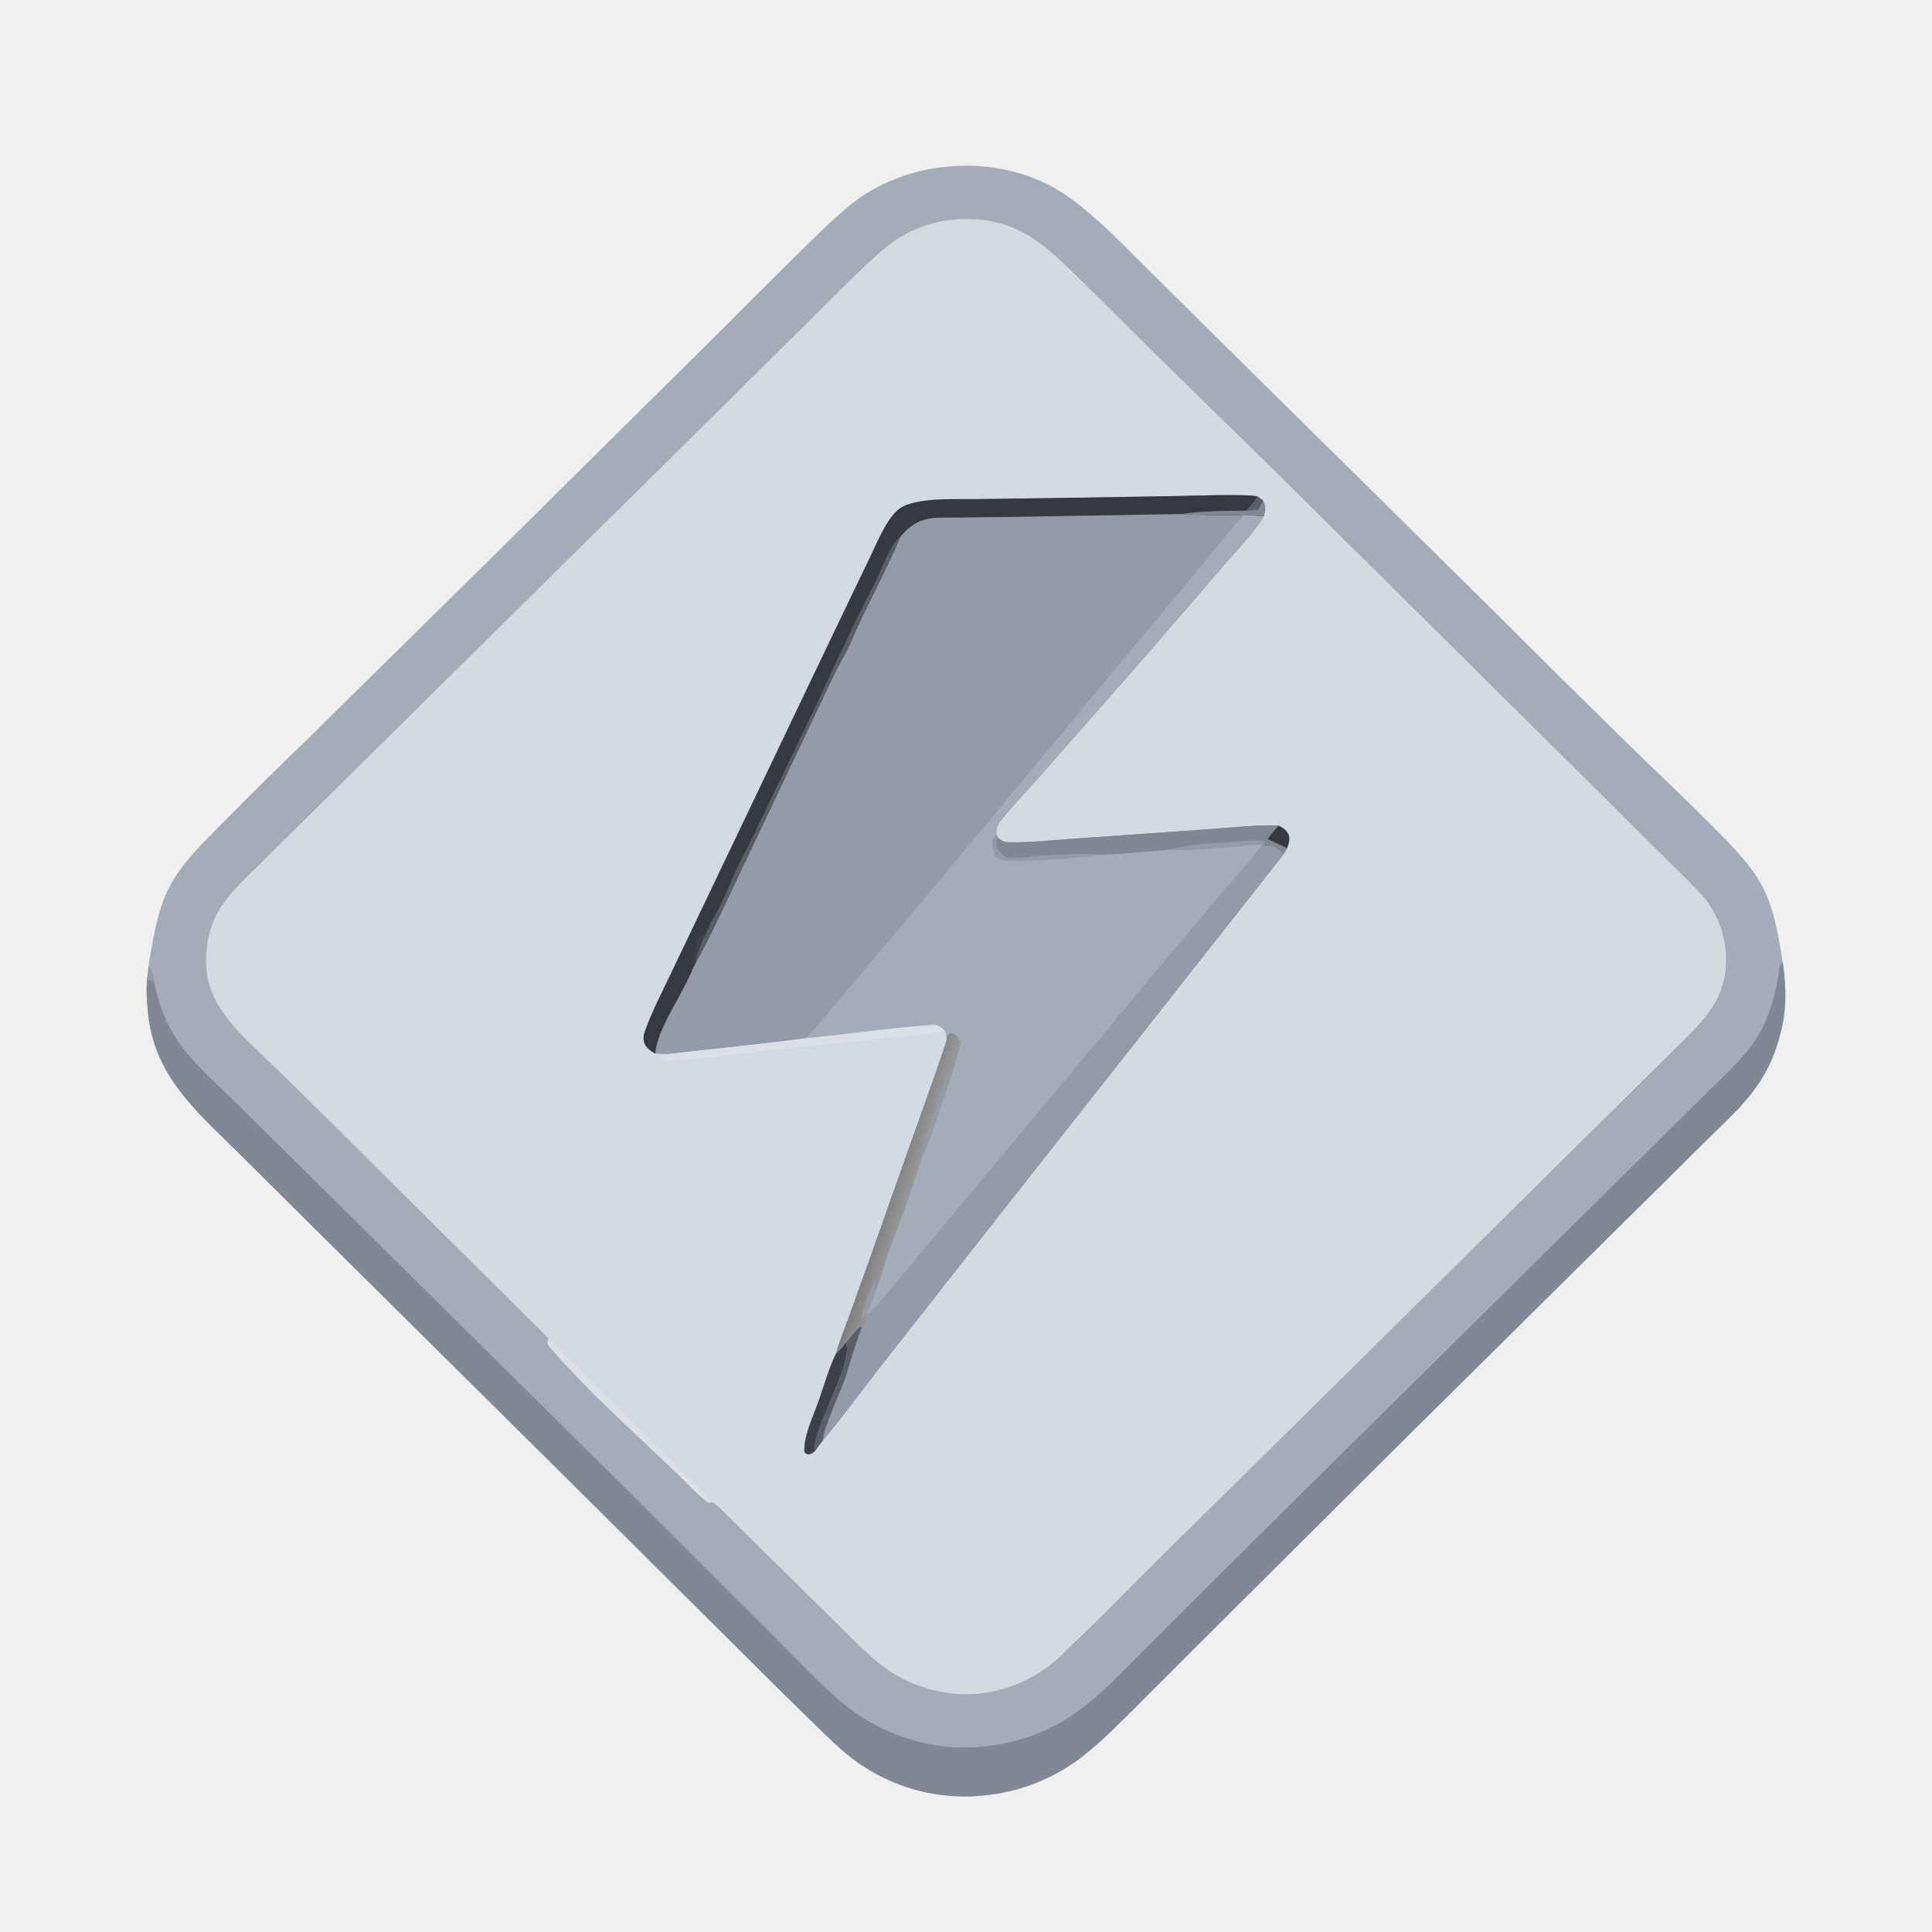
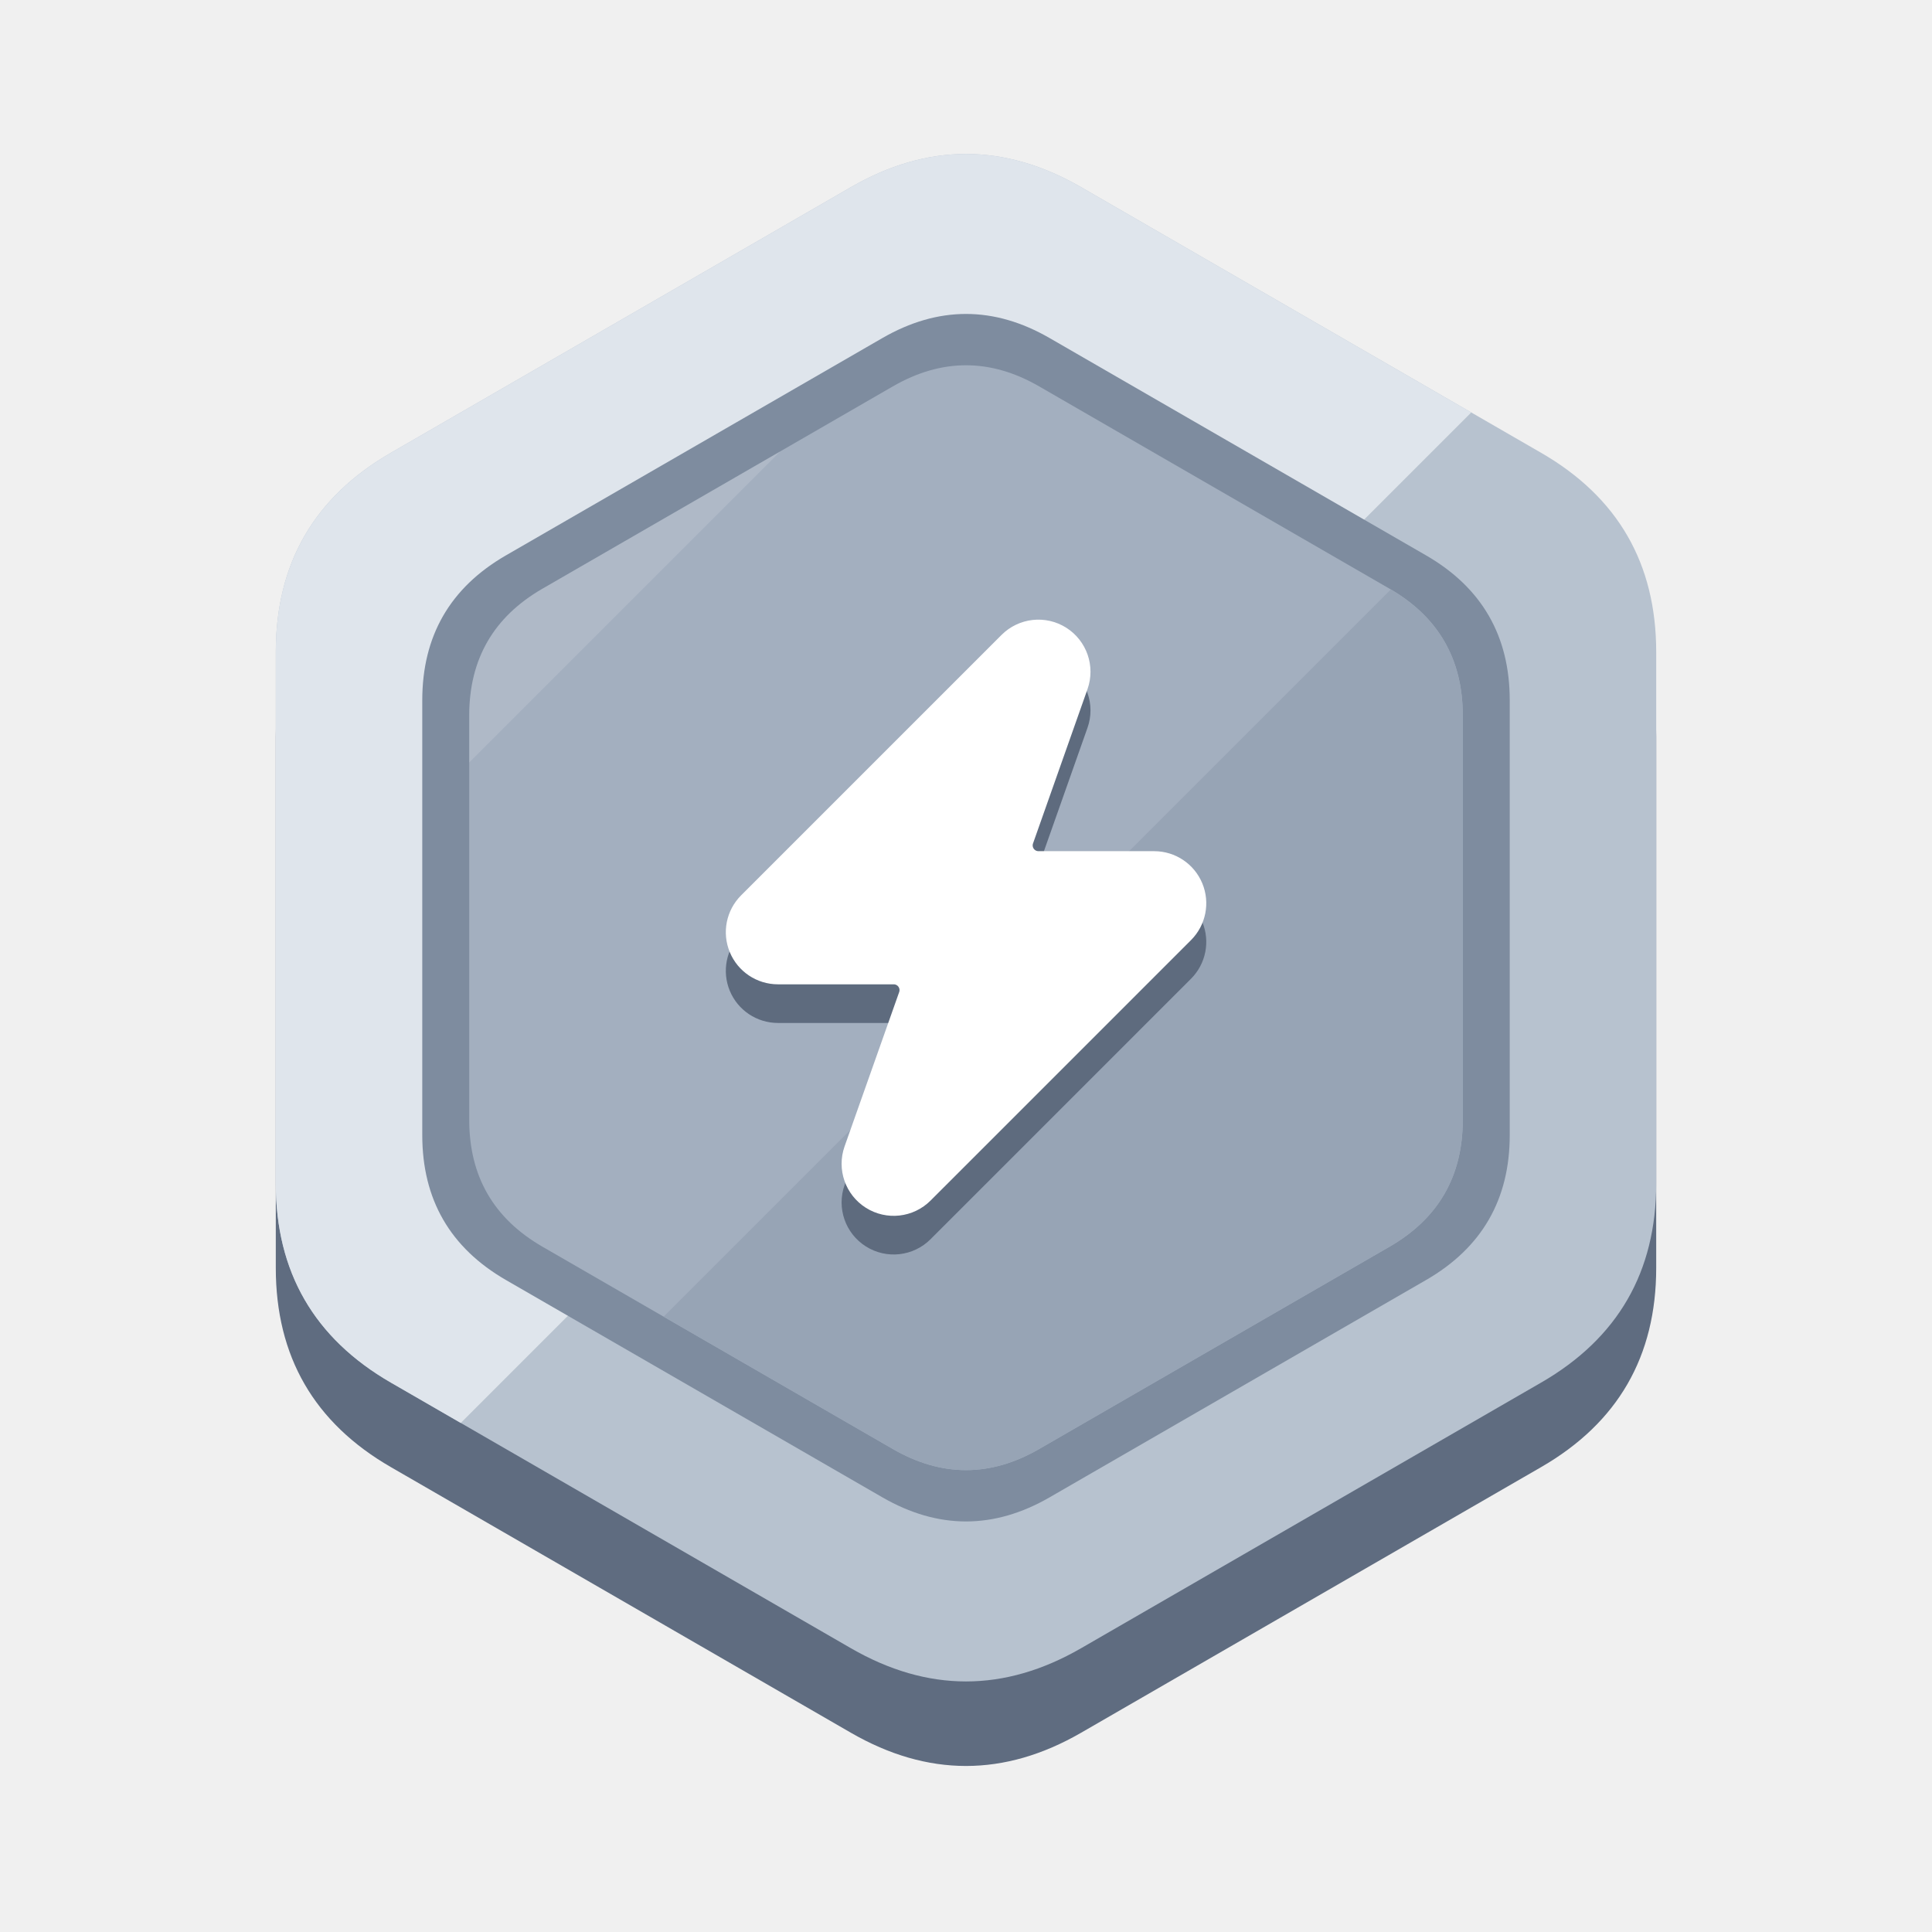
- <svg xmlns="http://www.w3.org/2000/svg" width="1024" height="1024" viewBox="0 0 1024 1024">
-   <path fill="#A4ACB9" d="M78.709 512.033C85.178 469.791 90.722 463.497 120.044 434.118C133.938 420.025 148.032 406.13 162.32 392.437L264.939 291.238L379.837 177.431C394.616 162.554 409.477 147.757 424.418 133.042C433.054 124.618 442.105 115.367 451.587 107.89C483.792 82.493 534.486 80.748 567.628 105.267C581.951 115.863 593.808 128.212 606.315 140.644L648.956 182.915L792 324.157C818.43 350.618 845.033 376.907 871.805 403.023C884.301 414.888 896.648 426.91 908.843 439.085C934.621 465.038 939.013 472.777 944.825 509.612C947.413 527.764 946.879 540.678 940.377 558.252C932.629 579.193 917.553 591.387 902.224 606.57C888.666 620.146 875.035 633.648 861.329 647.074L746.526 760.724L634.282 872.461L603.613 903.133C594.914 911.862 583.612 923.307 574.014 930.731C559.65 941.943 542.514 949.05 524.432 951.296C498.538 954.773 472.326 947.807 451.574 931.936C443.62 925.738 435.532 917.537 428.24 910.43C416.587 899.13 405.042 887.719 393.607 876.198L284.107 767.444L162.347 646.756L125.296 609.96C103.185 588.257 81.48 569.469 78.412 536.388C77.789 529.673 77.203 522.43 78.423 515.742L78.709 512.033Z" />
-   <path fill="#818795" d="M944.825 509.612C947.413 527.764 946.879 540.678 940.377 558.252C932.629 579.193 917.553 591.387 902.224 606.57C888.666 620.146 875.035 633.648 861.329 647.074L746.526 760.724L634.282 872.461L603.613 903.133C594.914 911.862 583.612 923.307 574.014 930.731C559.65 941.943 542.514 949.05 524.432 951.296C498.538 954.773 472.326 947.807 451.574 931.936C443.62 925.738 435.532 917.537 428.24 910.43C416.587 899.13 405.042 887.719 393.607 876.198L284.107 767.444L162.347 646.756L125.296 609.96C103.185 588.257 81.48 569.469 78.412 536.388C77.789 529.673 77.203 522.43 78.423 515.742C78.545 517.532 78.246 518.757 79.209 519.687C79.987 519.586 80.766 519.479 81.543 519.366C87.554 552.763 105.167 564.755 127.827 587.223L176.344 635.159L334.775 792.036L407.52 864.641C418.637 875.728 434.88 892.987 446.642 902.696C458.52 912.503 472.439 919.531 487.382 923.269C512.513 929.713 541.701 925.306 563.882 911.894C580.184 902.037 593.936 887.114 607.3 873.595L638.058 842.819L776.278 706.056L879.099 604.488L907.224 576.691C914.025 569.967 921.637 562.856 927.451 555.39C937.101 542.996 941.34 527.136 943.305 511.818C943.269 512.097 944.489 510.98 944.825 509.612Z" />
-   <path fill="#949AA9" d="M78.709 512.033C80.996 515.15 81.033 515.535 81.543 519.366C80.766 519.479 79.987 519.586 79.209 519.687C78.246 518.757 78.545 517.532 78.423 515.742L78.709 512.033Z" />
-   <path fill="#D3DAE2" d="M290.735 709.366L177.55 596.973L145.348 565.274C129.16 549.482 108.477 533.441 109.202 508.492C109.746 489.794 116.13 479.375 129.056 466.508L353.016 245.196L435.502 163.545C446.162 153.195 461.992 136.413 473.312 128.251C484.544 120.302 497.969 116.041 511.729 116.058C541.276 116.053 555.194 131.157 574.825 150.445C582.641 158.063 590.4 165.738 598.102 173.47C626.108 201.464 654.747 228.83 682.839 256.697L819.976 392.618C839.288 411.593 858.497 430.673 877.602 449.857C883.781 456.02 900.1 471.502 904.512 477.436C911.199 486.408 914.826 497.292 914.859 508.482C914.856 529.737 903.066 540.811 889.205 554.474L652.903 788.132C635.51 805.286 617.606 822.633 600.42 839.946C591.309 849.276 582.05 858.46 572.646 867.494C569.876 870.168 566.947 872.864 564.275 875.626C550.72 889.642 531.269 898.146 511.484 897.988C497.808 897.747 484.455 893.792 472.854 886.545C462.656 880.202 450.566 867.427 441.766 858.689L396.763 814.351C390.712 808.504 383.854 801.108 377.565 795.898C375.893 796.53 376.699 796.489 375.081 796.233C369.441 791.998 362.763 784.625 357.464 779.585C334.773 758.002 311.186 736.918 290.703 713.213C289.761 712.123 290.445 710.578 290.735 709.366Z" />
-   <path fill="#DDDFE6" d="M290.735 709.366C294.867 713.058 300.224 718.832 304.277 722.927L329.083 747.918C345.028 763.998 361.602 779.649 377.565 795.898C375.893 796.53 376.699 796.489 375.081 796.233C369.441 791.998 362.763 784.625 357.464 779.585C334.773 758.002 311.186 736.918 290.703 713.213C289.761 712.123 290.445 710.578 290.735 709.366Z" />
-   <path fill="#949AA9" d="M347.281 558.448C342.307 555.713 339.748 552.323 341.834 546.51C345.569 536.102 350.847 525.976 355.614 515.971L384.511 455.51L442.373 334.37L461.164 295.272C465.069 287.28 470.961 271.993 478.8 268.345C488.979 263.609 507.028 264.685 518.015 264.534L565.543 263.873L621.938 262.943C629.229 262.798 661.721 261.682 666.532 263.129L669.486 265.403C670.94 268.721 670.55 269.809 669.863 273.451C667.203 279.339 653.499 293.986 648.762 299.573C621.348 331.556 593.678 363.32 565.754 394.86C558.297 403.419 550.779 411.925 543.2 420.376C538.879 425.21 534.152 430.096 530.232 435.243C528.252 437.843 527.902 439.384 528.225 442.565L529.043 444.085C530.433 445.368 531.945 446.325 533.858 446.387C544.281 446.723 556.395 445.44 566.842 444.689L638.902 439.624C649.518 438.881 667.877 436.918 677.726 437.618C683.434 440.61 684.471 443.546 682.207 449.529C681.536 450.723 680.926 451.861 680.176 453.01L525.758 649.047L466.726 724.241C457.65 735.847 445.469 752.565 436.124 763.39C435.414 764.36 432.569 768.081 432.117 768.891C430.477 770.276 430.395 770.45 428.365 770.875C427.543 770.567 426.378 770.21 426.31 769.117C426.15 760.534 431.059 750.637 434 742.305C436.53 735.137 439.794 723.945 443.122 717.42C444.354 712.293 447.892 703.622 449.844 698.255L461.615 665.411L484.244 601.462C490.017 585.159 496.399 567.925 501.702 551.53C501.651 549.636 501.839 547.901 500.804 546.365C499.153 544.533 496.995 543.027 494.444 543.204C472.089 544.751 449.275 548.145 426.994 550.325C402.754 553.549 377.724 555.938 353.378 558.768C352.132 558.549 348.706 558.505 347.281 558.448Z" />
-   <path fill="#A4ACB9" d="M659.394 272.847C662.127 272.975 667.594 273.565 669.863 273.451C667.203 279.339 653.499 293.986 648.762 299.573C621.348 331.556 593.678 363.32 565.754 394.86C558.297 403.419 550.779 411.925 543.2 420.376C538.879 425.21 534.152 430.096 530.232 435.243C528.252 437.843 527.902 439.384 528.225 442.565L529.043 444.085C530.433 445.368 531.945 446.325 533.858 446.387C544.281 446.723 556.395 445.44 566.842 444.689L638.902 439.624C649.518 438.881 667.877 436.918 677.726 437.618C683.434 440.61 684.471 443.546 682.207 449.529C681.536 450.723 680.926 451.861 680.176 453.01L525.758 649.047L466.726 724.241C457.65 735.847 445.469 752.565 436.124 763.39C435.414 764.36 432.569 768.081 432.117 768.891C430.477 770.276 430.395 770.45 428.365 770.875C427.543 770.567 426.378 770.21 426.31 769.117C426.15 760.534 431.059 750.637 434 742.305C436.53 735.137 439.794 723.945 443.122 717.42C444.354 712.293 447.892 703.622 449.844 698.255L461.615 665.411L484.244 601.462C490.017 585.159 496.399 567.925 501.702 551.53C501.651 549.636 501.839 547.901 500.804 546.365C499.153 544.533 496.995 543.027 494.444 543.204C472.089 544.751 449.275 548.145 426.994 550.325C436.425 540.254 446.425 528.026 455.323 517.396L487.578 479.099L598.813 345.392L637.388 299.156C644.059 291.121 652.388 280.143 659.394 272.847Z" />
-   <path fill="#949AA9" d="M669.024 447.825L669.406 448.562L669.897 448.105C675.576 448.49 676.127 448.89 680.176 453.01L525.758 649.047L466.726 724.241C457.65 735.847 445.469 752.565 436.124 763.39C435.414 764.36 432.569 768.081 432.117 768.891C430.477 770.276 430.395 770.45 428.365 770.875C427.543 770.567 426.378 770.21 426.31 769.117C426.15 760.534 431.059 750.637 434 742.305C436.53 735.137 439.794 723.945 443.122 717.42C444.731 716.203 446.964 713.262 448.333 711.599C450.465 708.978 453.251 705.481 455.747 703.306L456.862 703.537C459.081 702.738 459.596 699.019 458.62 696.822C458.891 696.337 459.329 695.86 459.691 695.411L460.209 696.22C462.61 695.001 486.76 665.596 490.199 661.487L615.258 511.709L648.998 471.478C654.952 464.5 663.784 455.031 669.024 447.825Z" />
-   <path fill="#3C4048" d="M448.333 711.599C453.012 721.908 428.916 760.629 432.117 768.891C430.477 770.276 430.395 770.45 428.365 770.875C427.543 770.567 426.378 770.21 426.31 769.117C426.15 760.534 431.059 750.637 434 742.305C436.53 735.137 439.794 723.945 443.122 717.42C444.731 716.203 446.964 713.262 448.333 711.599Z" />
-   <path fill="#595E68" d="M448.333 711.599C450.465 708.978 453.251 705.481 455.747 703.306L456.862 703.537C455.709 705.283 449.884 724.008 448.984 727.251C446.445 736.409 436.692 755.08 436.124 763.39C435.414 764.36 432.569 768.081 432.117 768.891C428.916 760.629 453.012 721.908 448.333 711.599Z" />
-   <path fill="#818795" d="M529.043 444.085C530.433 445.368 531.945 446.325 533.858 446.387C544.281 446.723 556.395 445.44 566.842 444.689L638.902 439.624C649.518 438.881 667.877 436.918 677.726 437.618C683.434 440.61 684.471 443.546 682.207 449.529C681.536 450.723 680.926 451.861 680.176 453.01C676.127 448.89 675.576 448.49 669.897 448.105L669.406 448.562L669.024 447.825C664.717 447.118 656.049 448.766 651.231 448.995C640.795 449.49 628.592 450.915 618.253 450.493C607.653 451.271 592.993 452.988 582.7 453.003C573.284 452.455 561.935 452.984 552.507 453.559C546.068 453.951 540.505 455.13 533.9 454.878C530.438 452.916 525.63 447.995 529.043 444.085Z" />
-   <path fill="#949AA9" d="M618.253 450.493C627.764 448.652 638.007 446.725 647.675 446.651C651.669 446.62 667.339 444.563 670.103 445.827C669.822 446.785 669.749 447.117 669.897 448.105L669.406 448.562L669.024 447.825C664.717 447.118 656.049 448.766 651.231 448.995C640.795 449.49 628.592 450.915 618.253 450.493Z" />
-   <path fill="#36393F" d="M677.726 437.618C683.434 440.61 684.471 443.546 682.207 449.529C678.813 448.104 675.691 446.257 671.875 444.745C673.392 442.382 675.84 439.778 677.726 437.618Z" />
+ <svg xmlns="http://www.w3.org/2000/svg" viewBox="0 0 160 160" width="160" height="160">
  <defs>
-     <linearGradient id="gradient_0" gradientUnits="userSpaceOnUse" x1="472.285" y1="629.693" x2="482.415" y2="633.01">
-       <stop offset="0" stop-color="#807F80" />
-       <stop offset="1" stop-color="#98999B" />
-     </linearGradient>
+     <clipPath id="A-reactivite-argent-o">
+       <path d="M70.47 15.50Q80.00 10.00 89.53 15.50L127.63 37.50Q137.16 43.00 137.16 54.00L137.16 98.00Q137.16 109.00 127.63 114.50L89.53 136.50Q80.00 142.00 70.47 136.50L32.37 114.50Q22.84 109.00 22.84 98.00L22.84 54.00Q22.84 43.00 32.37 37.50Z" />
+     </clipPath>
+     <clipPath id="A-reactivite-argent-f">
+       <path d="M73.94 32.00Q80.00 28.50 86.06 32.00L115.07 48.75Q121.14 52.25 121.14 59.25L121.14 92.75Q121.14 99.75 115.07 103.25L86.06 120.00Q80.00 123.50 73.94 120.00L44.93 103.25Q38.86 99.75 38.86 92.75L38.86 59.25Q38.86 52.25 44.93 48.75Z" />
+     </clipPath>
  </defs>
-   <path fill="url(#gradient_0)" d="M501.702 551.53C502.233 549.056 501.773 549.489 503.269 547.877C506.333 547.097 507.791 550.118 509.336 552.388C508.167 557.623 506.751 562.295 505.049 567.369C501.97 576.896 498.777 586.386 495.47 595.837C493.867 600.478 491.14 609.024 488.865 613.125C483.507 629.869 477.57 646.398 471.314 662.821C469.256 668.222 466.195 680.017 463.777 684.635C463.264 687.112 460.807 693.018 459.691 695.411C459.329 695.86 458.891 696.337 458.62 696.822C459.596 699.019 459.081 702.738 456.862 703.537L455.747 703.306C453.251 705.481 450.465 708.978 448.333 711.599C446.964 713.262 444.731 716.203 443.122 717.42C444.354 712.293 447.892 703.622 449.844 698.255L461.615 665.411L484.244 601.462C490.017 585.159 496.399 567.925 501.702 551.53Z" />
-   <path fill="#949AA9" d="M488.865 613.125C488.776 606.639 493.824 595.712 495.373 589.151C496.721 583.438 499.805 577.513 502.204 572.2C503.446 569.451 502.711 569.289 505.049 567.369C501.97 576.896 498.777 586.386 495.47 595.837C493.867 600.478 491.14 609.024 488.865 613.125Z" />
-   <path fill="#949AA9" d="M458.62 696.822C457.809 697.646 457.75 698.15 457.442 699.252L456.892 699.098C456.227 695.253 462.098 682.388 463.83 678.293C464.14 681.122 463.836 681.909 463.777 684.635C463.264 687.112 460.807 693.018 459.691 695.411C459.329 695.86 458.891 696.337 458.62 696.822Z" />
-   <path fill="#949AA9" d="M527.835 454.297C526.352 450.9 524.01 444.975 528.225 442.565L529.043 444.085C525.63 447.995 530.438 452.916 533.9 454.878C540.505 455.13 546.068 453.951 552.507 453.559C561.935 452.984 573.284 452.455 582.7 453.003C571.423 455.305 546.155 456.42 533.778 456.352C532.122 456.343 529.424 455.051 527.835 454.297Z" />
-   <path fill="#36393F" d="M347.281 558.448C342.307 555.713 339.748 552.323 341.834 546.51C345.569 536.102 350.847 525.976 355.614 515.971L384.511 455.51L442.373 334.37L461.164 295.272C465.069 287.28 470.961 271.993 478.8 268.345C488.979 263.609 507.028 264.685 518.015 264.534L565.543 263.873L621.938 262.943C629.229 262.798 661.721 261.682 666.532 263.129L669.486 265.403C670.94 268.721 670.55 269.809 669.863 273.451C667.594 273.565 662.127 272.975 659.394 272.847C650.185 273.25 635.118 273.022 625.854 272.453L537.073 273.964L508.145 274.292C496.939 274.477 488.141 273.03 479.751 281.771L477.25 284.398C469.23 303.553 458.767 321.945 450.625 341.029C448.128 346.882 444.654 352.007 442.034 357.651L392.782 461.373C385.293 476.793 377.261 495.233 368.842 510.077L367.292 513.119C362.139 526.775 348.371 544.762 347.281 558.448Z" />
-   <path fill="#595E68" d="M374.346 494.124C375.342 491.812 376.467 489.464 377.754 487.306C382.955 478.581 386.43 469.13 390.702 459.937C393.159 454.65 396.115 449.562 398.615 444.289L428.901 381.32C440.433 357.494 450.999 332.977 463.37 309.524C466.633 303.336 471.82 288.034 477.25 284.398C469.23 303.553 458.767 321.945 450.625 341.029C448.128 346.882 444.654 352.007 442.034 357.651L392.782 461.373C385.293 476.793 377.261 495.233 368.842 510.077C369.171 504.733 372.192 499.394 374.346 494.124Z" />
-   <path fill="#818795" d="M666.532 263.129L669.486 265.403C670.94 268.721 670.55 269.809 669.863 273.451C667.594 273.565 662.127 272.975 659.394 272.847C650.185 273.25 635.118 273.022 625.854 272.453C635.21 271.013 651.209 270.577 660.596 270.66C663.25 267.873 664.47 266.31 666.532 263.129Z" />
-   <path fill="#595E68" d="M666.532 263.129L669.486 265.403L666.898 270.15C664.793 270.342 662.708 270.551 660.596 270.66C663.25 267.873 664.47 266.31 666.532 263.129Z" />
-   <path fill="#3C4048" d="M367.292 513.119C367.196 511.647 368.083 504.912 368.42 502.955C369.294 497.876 370.511 496.759 374.346 494.124C372.192 499.394 369.171 504.733 368.842 510.077L367.292 513.119Z" />
-   <path fill="#DDDFE6" d="M426.994 550.325C449.275 548.145 472.089 544.751 494.444 543.204C496.995 543.027 499.153 544.533 500.804 546.365C495.753 548.204 482.976 548.803 476.743 549.5L410.496 556.254C402.661 557.064 358.142 563.224 352.238 562.148C350.971 561.147 350.908 561.245 350.261 559.804C351.85 558.701 352.189 559.531 353.378 558.768C377.724 555.938 402.754 553.549 426.994 550.325Z" />
+   <g fill="#5F6C80" transform="translate(0 7)">
+     <path d="M70.47 15.50Q80.00 10.00 89.53 15.50L127.63 37.50Q137.16 43.00 137.16 54.00L137.16 98.00Q137.16 109.00 127.63 114.50L89.53 136.50Q80.00 142.00 70.47 136.50L32.37 114.50Q22.84 109.00 22.84 98.00L22.84 54.00Q22.84 43.00 32.37 37.50Z" />
+   </g>
+   <g fill="#B7C2CF">
+     <path d="M70.47 15.50Q80.00 10.00 89.53 15.50L127.63 37.50Q137.16 43.00 137.16 54.00L137.16 98.00Q137.16 109.00 127.63 114.50L89.53 136.50Q80.00 142.00 70.47 136.50L32.37 114.50Q22.84 109.00 22.84 98.00L22.84 54.00Q22.84 43.00 32.37 37.50Z" />
+   </g>
+   <g fill="#DFE5EC" clip-path="url(#A-reactivite-argent-o)">
+     <polygon points="480,-324 -320,476 -320,-324" />
+   </g>
+   <g fill="#7E8C9F">
+     <path d="M73.07 28.00Q80.00 24.00 86.93 28.00L118.11 46.00Q125.03 50.00 125.03 58.00L125.03 94.00Q125.03 102.00 118.11 106.00L86.93 124.00Q80.00 128.00 73.07 124.00L41.89 106.00Q34.97 102.00 34.97 94.00L34.97 58.00Q34.97 50.00 41.89 46.00Z" />
+   </g>
+   <g fill="#A3AFBF">
+     <path d="M73.94 32.00Q80.00 28.50 86.06 32.00L115.07 48.75Q121.14 52.25 121.14 59.25L121.14 92.75Q121.14 99.75 115.07 103.25L86.06 120.00Q80.00 123.50 73.94 120.00L44.93 103.25Q38.86 99.75 38.86 92.75L38.86 59.25Q38.86 52.25 44.93 48.75Z" />
+   </g>
+   <g fill="#97A4B5" clip-path="url(#A-reactivite-argent-f)">
+     <polygon points="480,-316 -320,484 480,476" />
+   </g>
+   <g fill="#FFFFFF" fill-opacity="0.13" clip-path="url(#A-reactivite-argent-f)">
+     <polygon points="20,70 74,16 86,16 20,82" />
+   </g>
+   <g fill="#5E6B7E" stroke="#5E6B7E" stroke-width="0" transform="translate(51.24 50.44) scale(2.397)">
+     <path d="M15.914 4a1.5 1.5 0 00-2.474-1.561l-9 9A1.5 1.5 0 005.5 14h4.002a.5.5 0 01.471.666L8.086 20a1.5 1.5 0 002.475 1.56l9-9A1.5 1.5 0 0018.5 10h-3.997a.5.5 0 01-.472-.667z" stroke-width="0.6" stroke-linejoin="round" />
+   </g>
+   <g transform="translate(51.24 47.24) scale(2.397)">
+     <g fill="#FFFFFF" stroke="#FFFFFF" stroke-width="0">
+       <path d="M15.914 4a1.5 1.5 0 00-2.474-1.561l-9 9A1.5 1.5 0 005.5 14h4.002a.5.5 0 01.471.666L8.086 20a1.5 1.5 0 002.475 1.56l9-9A1.5 1.5 0 0018.5 10h-3.997a.5.5 0 01-.472-.667z" stroke-width="0.6" stroke-linejoin="round" />
+     </g>
+   </g>
</svg>
